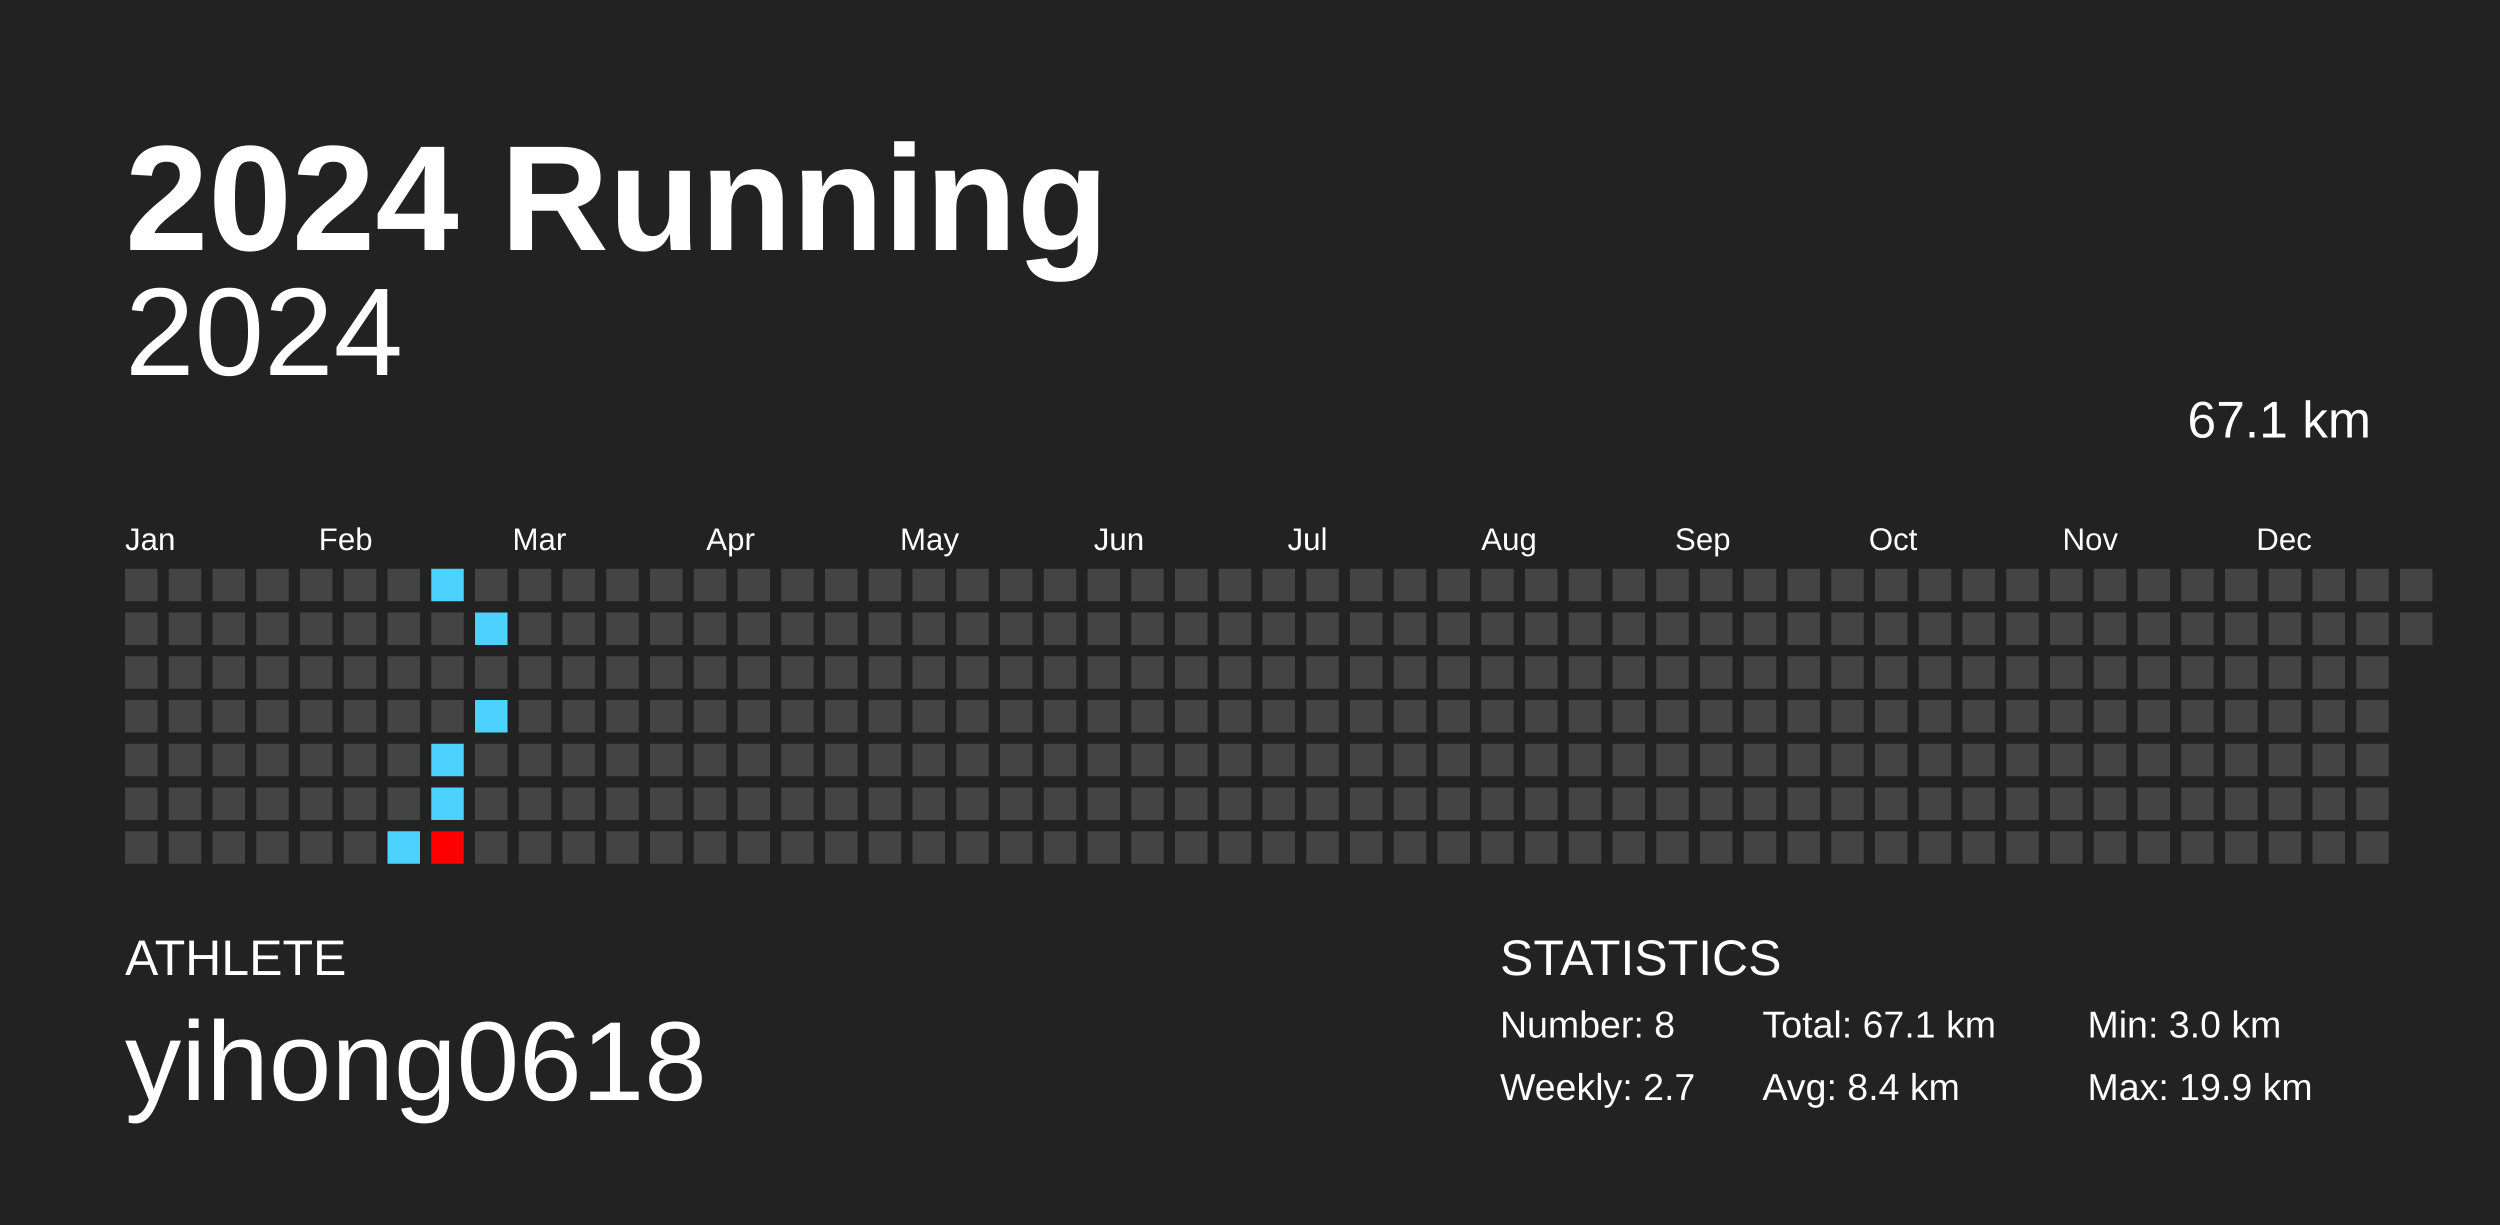
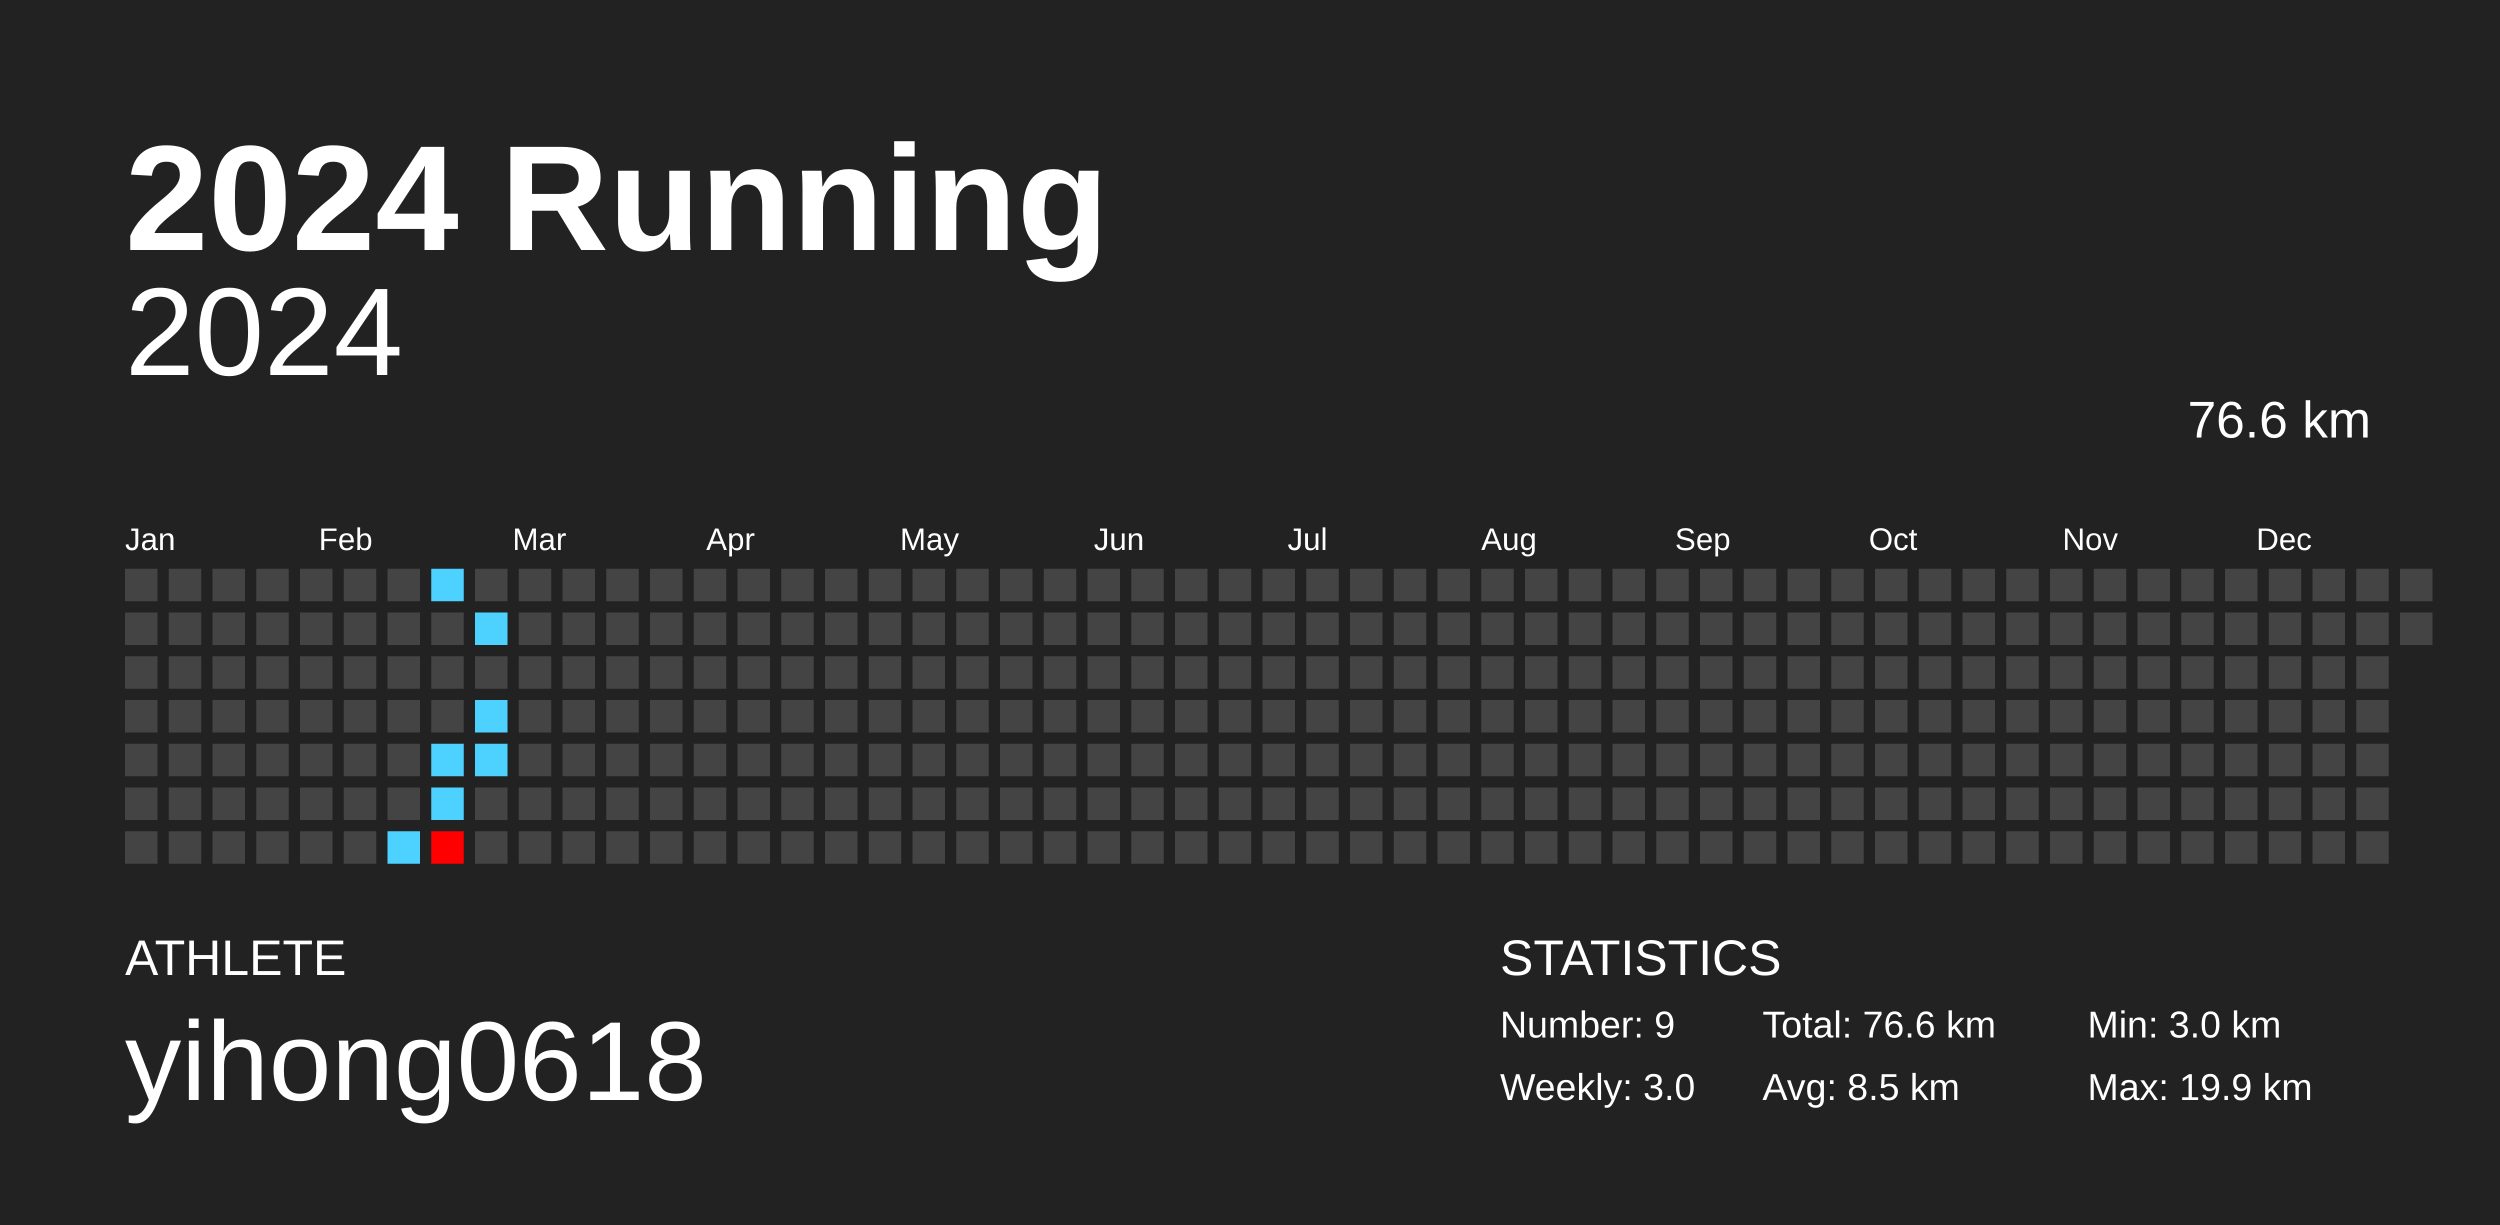
<svg xmlns="http://www.w3.org/2000/svg" baseProfile="full" height="98mm" version="1.1" viewBox="0,0,200,98" width="200mm">
  <defs />
  <rect fill="#222222" height="98" width="200" x="0" y="0" />
  <text fill="#FFFFFF" style="font-size:12px; font-family:Arial; font-weight:bold;" x="10" y="20">2024 Running</text>
  <text fill="#FFFFFF" style="font-size:4px; font-family:Arial" x="10" y="78">ATHLETE</text>
  <text fill="#FFFFFF" style="font-size:9px; font-family:Arial" x="10" y="88">yihong0618</text>
  <text fill="#FFFFFF" style="font-size:4px; font-family:Arial" x="120" y="78">STATISTICS</text>
-   <text fill="#FFFFFF" style="font-size:3px; font-family:Arial" x="120" y="83">Number: 8</text>
-   <text fill="#FFFFFF" style="font-size:3px; font-family:Arial" x="120" y="88">Weekly: 2.7</text>
-   <text fill="#FFFFFF" style="font-size:3px; font-family:Arial" x="141" y="83">Total: 67.1 km</text>
-   <text fill="#FFFFFF" style="font-size:3px; font-family:Arial" x="141" y="88">Avg: 8.4 km</text>
+   <text fill="#FFFFFF" style="font-size:3px; font-family:Arial" x="120" y="83">Number: 9</text>
+   <text fill="#FFFFFF" style="font-size:3px; font-family:Arial" x="120" y="88">Weekly: 3.0</text>
+   <text fill="#FFFFFF" style="font-size:3px; font-family:Arial" x="141" y="83">Total: 76.6 km</text>
+   <text fill="#FFFFFF" style="font-size:3px; font-family:Arial" x="141" y="88">Avg: 8.5 km</text>
  <text fill="#FFFFFF" style="font-size:3px; font-family:Arial" x="167" y="83">Min: 3.0 km</text>
  <text fill="#FFFFFF" style="font-size:3px; font-family:Arial" x="167" y="88">Max: 19.9 km</text>
  <text alignment-baseline="hanging" fill="#FFFFFF" style="font-size:10.0px; font-family:Arial;" x="10" y="30">2024</text>
-   <text alignment-baseline="hanging" fill="#FFFFFF" style="font-size:4.125px; font-family:Arial;" x="175" y="35">67.1 km</text>
+   <text alignment-baseline="hanging" fill="#FFFFFF" style="font-size:4.125px; font-family:Arial;" x="175" y="35">76.6 km</text>
  <text fill="#FFFFFF" style="font-size:2.5px; font-family:Arial" x="10.0" y="44">Jan</text>
  <text fill="#FFFFFF" style="font-size:2.5px; font-family:Arial" x="25.5" y="44">Feb</text>
  <text fill="#FFFFFF" style="font-size:2.5px; font-family:Arial" x="41.0" y="44">Mar</text>
  <text fill="#FFFFFF" style="font-size:2.5px; font-family:Arial" x="56.5" y="44">Apr</text>
  <text fill="#FFFFFF" style="font-size:2.5px; font-family:Arial" x="72.0" y="44">May</text>
  <text fill="#FFFFFF" style="font-size:2.5px; font-family:Arial" x="87.5" y="44">Jun</text>
  <text fill="#FFFFFF" style="font-size:2.5px; font-family:Arial" x="103.0" y="44">Jul</text>
  <text fill="#FFFFFF" style="font-size:2.5px; font-family:Arial" x="118.5" y="44">Aug</text>
  <text fill="#FFFFFF" style="font-size:2.5px; font-family:Arial" x="134.0" y="44">Sep</text>
  <text fill="#FFFFFF" style="font-size:2.5px; font-family:Arial" x="149.5" y="44">Oct</text>
  <text fill="#FFFFFF" style="font-size:2.5px; font-family:Arial" x="165.0" y="44">Nov</text>
  <text fill="#FFFFFF" style="font-size:2.5px; font-family:Arial" x="180.5" y="44">Dec</text>
  <rect fill="#444444" height="2.6" width="2.6" x="10.0" y="45.5" />
  <rect fill="#444444" height="2.6" width="2.6" x="10.0" y="49.0" />
  <rect fill="#444444" height="2.6" width="2.6" x="10.0" y="52.5" />
  <rect fill="#444444" height="2.6" width="2.6" x="10.0" y="56.0" />
  <rect fill="#444444" height="2.6" width="2.6" x="10.0" y="59.5" />
  <rect fill="#444444" height="2.6" width="2.6" x="10.0" y="63.0" />
  <rect fill="#444444" height="2.6" width="2.6" x="10.0" y="66.5" />
  <rect fill="#444444" height="2.6" width="2.6" x="13.5" y="45.5" />
  <rect fill="#444444" height="2.6" width="2.6" x="13.5" y="49.0" />
  <rect fill="#444444" height="2.6" width="2.6" x="13.5" y="52.5" />
  <rect fill="#444444" height="2.6" width="2.6" x="13.5" y="56.0" />
  <rect fill="#444444" height="2.6" width="2.6" x="13.5" y="59.5" />
  <rect fill="#444444" height="2.6" width="2.6" x="13.5" y="63.0" />
  <rect fill="#444444" height="2.6" width="2.6" x="13.5" y="66.5" />
  <rect fill="#444444" height="2.6" width="2.6" x="17.0" y="45.5" />
  <rect fill="#444444" height="2.6" width="2.6" x="17.0" y="49.0" />
  <rect fill="#444444" height="2.6" width="2.6" x="17.0" y="52.5" />
  <rect fill="#444444" height="2.6" width="2.6" x="17.0" y="56.0" />
  <rect fill="#444444" height="2.6" width="2.6" x="17.0" y="59.5" />
  <rect fill="#444444" height="2.6" width="2.6" x="17.0" y="63.0" />
  <rect fill="#444444" height="2.6" width="2.6" x="17.0" y="66.5" />
  <rect fill="#444444" height="2.6" width="2.6" x="20.5" y="45.5" />
  <rect fill="#444444" height="2.6" width="2.6" x="20.5" y="49.0" />
  <rect fill="#444444" height="2.6" width="2.6" x="20.5" y="52.5" />
  <rect fill="#444444" height="2.6" width="2.6" x="20.5" y="56.0" />
  <rect fill="#444444" height="2.6" width="2.6" x="20.5" y="59.5" />
  <rect fill="#444444" height="2.6" width="2.6" x="20.5" y="63.0" />
  <rect fill="#444444" height="2.6" width="2.6" x="20.5" y="66.5" />
  <rect fill="#444444" height="2.6" width="2.6" x="24.0" y="45.5" />
  <rect fill="#444444" height="2.6" width="2.6" x="24.0" y="49.0" />
  <rect fill="#444444" height="2.6" width="2.6" x="24.0" y="52.5" />
  <rect fill="#444444" height="2.6" width="2.6" x="24.0" y="56.0" />
  <rect fill="#444444" height="2.6" width="2.6" x="24.0" y="59.5" />
  <rect fill="#444444" height="2.6" width="2.6" x="24.0" y="63.0" />
  <rect fill="#444444" height="2.6" width="2.6" x="24.0" y="66.5" />
  <rect fill="#444444" height="2.6" width="2.6" x="27.5" y="45.5" />
  <rect fill="#444444" height="2.6" width="2.6" x="27.5" y="49.0" />
  <rect fill="#444444" height="2.6" width="2.6" x="27.5" y="52.5" />
  <rect fill="#444444" height="2.6" width="2.6" x="27.5" y="56.0" />
  <rect fill="#444444" height="2.6" width="2.6" x="27.5" y="59.5" />
  <rect fill="#444444" height="2.6" width="2.6" x="27.5" y="63.0" />
  <rect fill="#444444" height="2.6" width="2.6" x="27.5" y="66.5" />
  <rect fill="#444444" height="2.6" width="2.6" x="31.0" y="45.5" />
  <rect fill="#444444" height="2.6" width="2.6" x="31.0" y="49.0" />
  <rect fill="#444444" height="2.6" width="2.6" x="31.0" y="52.5" />
  <rect fill="#444444" height="2.6" width="2.6" x="31.0" y="56.0" />
  <rect fill="#444444" height="2.6" width="2.6" x="31.0" y="59.5" />
  <rect fill="#444444" height="2.6" width="2.6" x="31.0" y="63.0" />
  <rect fill="#4dd2ff" height="2.6" width="2.6" x="31.0" y="66.5" />
  <rect fill="#4dd2ff" height="2.6" width="2.6" x="34.5" y="45.5" />
  <rect fill="#444444" height="2.6" width="2.6" x="34.5" y="49.0" />
  <rect fill="#444444" height="2.6" width="2.6" x="34.5" y="52.5" />
  <rect fill="#444444" height="2.6" width="2.6" x="34.5" y="56.0" />
  <rect fill="#4dd2ff" height="2.6" width="2.6" x="34.5" y="59.5" />
  <rect fill="#4dd2ff" height="2.6" width="2.6" x="34.5" y="63.0" />
  <rect fill="red" height="2.6" width="2.6" x="34.5" y="66.5" />
  <rect fill="#444444" height="2.6" width="2.6" x="38.0" y="45.5" />
  <rect fill="#4dd2ff" height="2.6" width="2.6" x="38.0" y="49.0" />
  <rect fill="#444444" height="2.6" width="2.6" x="38.0" y="52.5" />
  <rect fill="#4dd2ff" height="2.6" width="2.6" x="38.0" y="56.0" />
-   <rect fill="#444444" height="2.6" width="2.6" x="38.0" y="59.5" />
+   <rect fill="#4dd2ff" height="2.6" width="2.6" x="38.0" y="59.5" />
  <rect fill="#444444" height="2.6" width="2.6" x="38.0" y="63.0" />
  <rect fill="#444444" height="2.6" width="2.6" x="38.0" y="66.5" />
  <rect fill="#444444" height="2.6" width="2.6" x="41.5" y="45.5" />
  <rect fill="#444444" height="2.6" width="2.6" x="41.5" y="49.0" />
  <rect fill="#444444" height="2.6" width="2.6" x="41.5" y="52.5" />
  <rect fill="#444444" height="2.6" width="2.6" x="41.5" y="56.0" />
  <rect fill="#444444" height="2.6" width="2.6" x="41.5" y="59.5" />
  <rect fill="#444444" height="2.6" width="2.6" x="41.5" y="63.0" />
  <rect fill="#444444" height="2.6" width="2.6" x="41.5" y="66.5" />
  <rect fill="#444444" height="2.6" width="2.6" x="45.0" y="45.5" />
  <rect fill="#444444" height="2.6" width="2.6" x="45.0" y="49.0" />
  <rect fill="#444444" height="2.6" width="2.6" x="45.0" y="52.5" />
  <rect fill="#444444" height="2.6" width="2.6" x="45.0" y="56.0" />
  <rect fill="#444444" height="2.6" width="2.6" x="45.0" y="59.5" />
  <rect fill="#444444" height="2.6" width="2.6" x="45.0" y="63.0" />
  <rect fill="#444444" height="2.6" width="2.6" x="45.0" y="66.5" />
  <rect fill="#444444" height="2.6" width="2.6" x="48.5" y="45.5" />
  <rect fill="#444444" height="2.6" width="2.6" x="48.5" y="49.0" />
  <rect fill="#444444" height="2.6" width="2.6" x="48.5" y="52.5" />
  <rect fill="#444444" height="2.6" width="2.6" x="48.5" y="56.0" />
  <rect fill="#444444" height="2.6" width="2.6" x="48.5" y="59.5" />
  <rect fill="#444444" height="2.6" width="2.6" x="48.5" y="63.0" />
  <rect fill="#444444" height="2.6" width="2.6" x="48.5" y="66.5" />
  <rect fill="#444444" height="2.6" width="2.6" x="52.0" y="45.5" />
  <rect fill="#444444" height="2.6" width="2.6" x="52.0" y="49.0" />
  <rect fill="#444444" height="2.6" width="2.6" x="52.0" y="52.5" />
  <rect fill="#444444" height="2.6" width="2.6" x="52.0" y="56.0" />
  <rect fill="#444444" height="2.6" width="2.6" x="52.0" y="59.5" />
  <rect fill="#444444" height="2.6" width="2.6" x="52.0" y="63.0" />
  <rect fill="#444444" height="2.6" width="2.6" x="52.0" y="66.5" />
  <rect fill="#444444" height="2.6" width="2.6" x="55.5" y="45.5" />
  <rect fill="#444444" height="2.6" width="2.6" x="55.5" y="49.0" />
  <rect fill="#444444" height="2.6" width="2.6" x="55.5" y="52.5" />
  <rect fill="#444444" height="2.6" width="2.6" x="55.5" y="56.0" />
  <rect fill="#444444" height="2.6" width="2.6" x="55.5" y="59.5" />
  <rect fill="#444444" height="2.6" width="2.6" x="55.5" y="63.0" />
  <rect fill="#444444" height="2.6" width="2.6" x="55.5" y="66.5" />
  <rect fill="#444444" height="2.6" width="2.6" x="59.0" y="45.5" />
  <rect fill="#444444" height="2.6" width="2.6" x="59.0" y="49.0" />
  <rect fill="#444444" height="2.6" width="2.6" x="59.0" y="52.5" />
  <rect fill="#444444" height="2.6" width="2.6" x="59.0" y="56.0" />
  <rect fill="#444444" height="2.6" width="2.6" x="59.0" y="59.5" />
  <rect fill="#444444" height="2.6" width="2.6" x="59.0" y="63.0" />
  <rect fill="#444444" height="2.6" width="2.6" x="59.0" y="66.5" />
  <rect fill="#444444" height="2.6" width="2.6" x="62.5" y="45.5" />
  <rect fill="#444444" height="2.6" width="2.6" x="62.5" y="49.0" />
  <rect fill="#444444" height="2.6" width="2.6" x="62.5" y="52.5" />
  <rect fill="#444444" height="2.6" width="2.6" x="62.5" y="56.0" />
  <rect fill="#444444" height="2.6" width="2.6" x="62.5" y="59.5" />
  <rect fill="#444444" height="2.6" width="2.6" x="62.5" y="63.0" />
  <rect fill="#444444" height="2.6" width="2.6" x="62.5" y="66.5" />
  <rect fill="#444444" height="2.6" width="2.6" x="66.0" y="45.5" />
  <rect fill="#444444" height="2.6" width="2.6" x="66.0" y="49.0" />
  <rect fill="#444444" height="2.6" width="2.6" x="66.0" y="52.5" />
  <rect fill="#444444" height="2.6" width="2.6" x="66.0" y="56.0" />
  <rect fill="#444444" height="2.6" width="2.6" x="66.0" y="59.5" />
  <rect fill="#444444" height="2.6" width="2.6" x="66.0" y="63.0" />
  <rect fill="#444444" height="2.6" width="2.6" x="66.0" y="66.5" />
  <rect fill="#444444" height="2.6" width="2.6" x="69.5" y="45.5" />
  <rect fill="#444444" height="2.6" width="2.6" x="69.5" y="49.0" />
  <rect fill="#444444" height="2.6" width="2.6" x="69.5" y="52.5" />
  <rect fill="#444444" height="2.6" width="2.6" x="69.5" y="56.0" />
  <rect fill="#444444" height="2.6" width="2.6" x="69.5" y="59.5" />
  <rect fill="#444444" height="2.6" width="2.6" x="69.5" y="63.0" />
  <rect fill="#444444" height="2.6" width="2.6" x="69.5" y="66.5" />
  <rect fill="#444444" height="2.6" width="2.6" x="73.0" y="45.5" />
  <rect fill="#444444" height="2.6" width="2.6" x="73.0" y="49.0" />
  <rect fill="#444444" height="2.6" width="2.6" x="73.0" y="52.5" />
  <rect fill="#444444" height="2.6" width="2.6" x="73.0" y="56.0" />
  <rect fill="#444444" height="2.6" width="2.6" x="73.0" y="59.5" />
  <rect fill="#444444" height="2.6" width="2.6" x="73.0" y="63.0" />
  <rect fill="#444444" height="2.6" width="2.6" x="73.0" y="66.5" />
  <rect fill="#444444" height="2.6" width="2.6" x="76.5" y="45.5" />
  <rect fill="#444444" height="2.6" width="2.6" x="76.5" y="49.0" />
  <rect fill="#444444" height="2.6" width="2.6" x="76.5" y="52.5" />
  <rect fill="#444444" height="2.6" width="2.6" x="76.5" y="56.0" />
  <rect fill="#444444" height="2.6" width="2.6" x="76.5" y="59.5" />
  <rect fill="#444444" height="2.6" width="2.6" x="76.5" y="63.0" />
  <rect fill="#444444" height="2.6" width="2.6" x="76.5" y="66.5" />
  <rect fill="#444444" height="2.6" width="2.6" x="80.0" y="45.5" />
  <rect fill="#444444" height="2.6" width="2.6" x="80.0" y="49.0" />
  <rect fill="#444444" height="2.6" width="2.6" x="80.0" y="52.5" />
  <rect fill="#444444" height="2.6" width="2.6" x="80.0" y="56.0" />
  <rect fill="#444444" height="2.6" width="2.6" x="80.0" y="59.5" />
  <rect fill="#444444" height="2.6" width="2.6" x="80.0" y="63.0" />
  <rect fill="#444444" height="2.6" width="2.6" x="80.0" y="66.5" />
  <rect fill="#444444" height="2.6" width="2.6" x="83.5" y="45.5" />
  <rect fill="#444444" height="2.6" width="2.6" x="83.5" y="49.0" />
  <rect fill="#444444" height="2.6" width="2.6" x="83.5" y="52.5" />
  <rect fill="#444444" height="2.6" width="2.6" x="83.5" y="56.0" />
  <rect fill="#444444" height="2.6" width="2.6" x="83.5" y="59.5" />
  <rect fill="#444444" height="2.6" width="2.6" x="83.5" y="63.0" />
  <rect fill="#444444" height="2.6" width="2.6" x="83.5" y="66.5" />
  <rect fill="#444444" height="2.6" width="2.6" x="87.0" y="45.5" />
  <rect fill="#444444" height="2.6" width="2.6" x="87.0" y="49.0" />
  <rect fill="#444444" height="2.6" width="2.6" x="87.0" y="52.5" />
  <rect fill="#444444" height="2.6" width="2.6" x="87.0" y="56.0" />
  <rect fill="#444444" height="2.6" width="2.6" x="87.0" y="59.5" />
  <rect fill="#444444" height="2.6" width="2.6" x="87.0" y="63.0" />
  <rect fill="#444444" height="2.6" width="2.6" x="87.0" y="66.5" />
  <rect fill="#444444" height="2.6" width="2.6" x="90.5" y="45.5" />
  <rect fill="#444444" height="2.6" width="2.6" x="90.5" y="49.0" />
  <rect fill="#444444" height="2.6" width="2.6" x="90.5" y="52.5" />
  <rect fill="#444444" height="2.6" width="2.6" x="90.5" y="56.0" />
  <rect fill="#444444" height="2.6" width="2.6" x="90.5" y="59.5" />
  <rect fill="#444444" height="2.6" width="2.6" x="90.5" y="63.0" />
  <rect fill="#444444" height="2.6" width="2.6" x="90.5" y="66.5" />
  <rect fill="#444444" height="2.6" width="2.6" x="94.0" y="45.5" />
  <rect fill="#444444" height="2.6" width="2.6" x="94.0" y="49.0" />
  <rect fill="#444444" height="2.6" width="2.6" x="94.0" y="52.5" />
  <rect fill="#444444" height="2.6" width="2.6" x="94.0" y="56.0" />
  <rect fill="#444444" height="2.6" width="2.6" x="94.0" y="59.5" />
  <rect fill="#444444" height="2.6" width="2.6" x="94.0" y="63.0" />
  <rect fill="#444444" height="2.6" width="2.6" x="94.0" y="66.5" />
  <rect fill="#444444" height="2.6" width="2.6" x="97.5" y="45.5" />
  <rect fill="#444444" height="2.6" width="2.6" x="97.5" y="49.0" />
  <rect fill="#444444" height="2.6" width="2.6" x="97.5" y="52.5" />
  <rect fill="#444444" height="2.6" width="2.6" x="97.5" y="56.0" />
  <rect fill="#444444" height="2.6" width="2.6" x="97.5" y="59.5" />
  <rect fill="#444444" height="2.6" width="2.6" x="97.5" y="63.0" />
  <rect fill="#444444" height="2.6" width="2.6" x="97.5" y="66.5" />
  <rect fill="#444444" height="2.6" width="2.6" x="101.0" y="45.5" />
  <rect fill="#444444" height="2.6" width="2.6" x="101.0" y="49.0" />
  <rect fill="#444444" height="2.6" width="2.6" x="101.0" y="52.5" />
  <rect fill="#444444" height="2.6" width="2.6" x="101.0" y="56.0" />
  <rect fill="#444444" height="2.6" width="2.6" x="101.0" y="59.5" />
  <rect fill="#444444" height="2.6" width="2.6" x="101.0" y="63.0" />
  <rect fill="#444444" height="2.6" width="2.6" x="101.0" y="66.5" />
  <rect fill="#444444" height="2.6" width="2.6" x="104.5" y="45.5" />
  <rect fill="#444444" height="2.6" width="2.6" x="104.5" y="49.0" />
  <rect fill="#444444" height="2.6" width="2.6" x="104.5" y="52.5" />
  <rect fill="#444444" height="2.6" width="2.6" x="104.5" y="56.0" />
  <rect fill="#444444" height="2.6" width="2.6" x="104.5" y="59.5" />
  <rect fill="#444444" height="2.6" width="2.6" x="104.5" y="63.0" />
  <rect fill="#444444" height="2.6" width="2.6" x="104.5" y="66.5" />
  <rect fill="#444444" height="2.6" width="2.6" x="108.0" y="45.5" />
  <rect fill="#444444" height="2.6" width="2.6" x="108.0" y="49.0" />
  <rect fill="#444444" height="2.6" width="2.6" x="108.0" y="52.5" />
  <rect fill="#444444" height="2.6" width="2.6" x="108.0" y="56.0" />
  <rect fill="#444444" height="2.6" width="2.6" x="108.0" y="59.5" />
  <rect fill="#444444" height="2.6" width="2.6" x="108.0" y="63.0" />
  <rect fill="#444444" height="2.6" width="2.6" x="108.0" y="66.5" />
  <rect fill="#444444" height="2.6" width="2.6" x="111.5" y="45.5" />
  <rect fill="#444444" height="2.6" width="2.6" x="111.5" y="49.0" />
  <rect fill="#444444" height="2.6" width="2.6" x="111.5" y="52.5" />
  <rect fill="#444444" height="2.6" width="2.6" x="111.5" y="56.0" />
  <rect fill="#444444" height="2.6" width="2.6" x="111.5" y="59.5" />
  <rect fill="#444444" height="2.6" width="2.6" x="111.5" y="63.0" />
  <rect fill="#444444" height="2.6" width="2.6" x="111.5" y="66.5" />
  <rect fill="#444444" height="2.6" width="2.6" x="115.0" y="45.5" />
  <rect fill="#444444" height="2.6" width="2.6" x="115.0" y="49.0" />
  <rect fill="#444444" height="2.6" width="2.6" x="115.0" y="52.5" />
  <rect fill="#444444" height="2.6" width="2.6" x="115.0" y="56.0" />
  <rect fill="#444444" height="2.6" width="2.6" x="115.0" y="59.5" />
  <rect fill="#444444" height="2.6" width="2.6" x="115.0" y="63.0" />
  <rect fill="#444444" height="2.6" width="2.6" x="115.0" y="66.5" />
  <rect fill="#444444" height="2.6" width="2.6" x="118.5" y="45.5" />
  <rect fill="#444444" height="2.6" width="2.6" x="118.5" y="49.0" />
  <rect fill="#444444" height="2.6" width="2.6" x="118.5" y="52.5" />
  <rect fill="#444444" height="2.6" width="2.6" x="118.5" y="56.0" />
  <rect fill="#444444" height="2.6" width="2.6" x="118.5" y="59.5" />
  <rect fill="#444444" height="2.6" width="2.6" x="118.5" y="63.0" />
  <rect fill="#444444" height="2.6" width="2.6" x="118.5" y="66.5" />
  <rect fill="#444444" height="2.6" width="2.6" x="122.0" y="45.5" />
  <rect fill="#444444" height="2.6" width="2.6" x="122.0" y="49.0" />
  <rect fill="#444444" height="2.6" width="2.6" x="122.0" y="52.5" />
  <rect fill="#444444" height="2.6" width="2.6" x="122.0" y="56.0" />
  <rect fill="#444444" height="2.6" width="2.6" x="122.0" y="59.5" />
  <rect fill="#444444" height="2.6" width="2.6" x="122.0" y="63.0" />
  <rect fill="#444444" height="2.6" width="2.6" x="122.0" y="66.5" />
  <rect fill="#444444" height="2.6" width="2.6" x="125.5" y="45.5" />
  <rect fill="#444444" height="2.6" width="2.6" x="125.5" y="49.0" />
  <rect fill="#444444" height="2.6" width="2.6" x="125.5" y="52.5" />
  <rect fill="#444444" height="2.6" width="2.6" x="125.5" y="56.0" />
  <rect fill="#444444" height="2.6" width="2.6" x="125.5" y="59.5" />
  <rect fill="#444444" height="2.6" width="2.6" x="125.5" y="63.0" />
  <rect fill="#444444" height="2.6" width="2.6" x="125.5" y="66.5" />
  <rect fill="#444444" height="2.6" width="2.6" x="129.0" y="45.5" />
  <rect fill="#444444" height="2.6" width="2.6" x="129.0" y="49.0" />
  <rect fill="#444444" height="2.6" width="2.6" x="129.0" y="52.5" />
  <rect fill="#444444" height="2.6" width="2.6" x="129.0" y="56.0" />
  <rect fill="#444444" height="2.6" width="2.6" x="129.0" y="59.5" />
  <rect fill="#444444" height="2.6" width="2.6" x="129.0" y="63.0" />
  <rect fill="#444444" height="2.6" width="2.6" x="129.0" y="66.5" />
  <rect fill="#444444" height="2.6" width="2.6" x="132.5" y="45.5" />
  <rect fill="#444444" height="2.6" width="2.6" x="132.5" y="49.0" />
  <rect fill="#444444" height="2.6" width="2.6" x="132.5" y="52.5" />
  <rect fill="#444444" height="2.6" width="2.6" x="132.5" y="56.0" />
  <rect fill="#444444" height="2.6" width="2.6" x="132.5" y="59.5" />
  <rect fill="#444444" height="2.6" width="2.6" x="132.5" y="63.0" />
  <rect fill="#444444" height="2.6" width="2.6" x="132.5" y="66.5" />
  <rect fill="#444444" height="2.6" width="2.6" x="136.0" y="45.5" />
  <rect fill="#444444" height="2.6" width="2.6" x="136.0" y="49.0" />
  <rect fill="#444444" height="2.6" width="2.6" x="136.0" y="52.5" />
  <rect fill="#444444" height="2.6" width="2.6" x="136.0" y="56.0" />
  <rect fill="#444444" height="2.6" width="2.6" x="136.0" y="59.5" />
  <rect fill="#444444" height="2.6" width="2.6" x="136.0" y="63.0" />
  <rect fill="#444444" height="2.6" width="2.6" x="136.0" y="66.5" />
  <rect fill="#444444" height="2.6" width="2.6" x="139.5" y="45.5" />
  <rect fill="#444444" height="2.6" width="2.6" x="139.5" y="49.0" />
  <rect fill="#444444" height="2.6" width="2.6" x="139.5" y="52.5" />
  <rect fill="#444444" height="2.6" width="2.6" x="139.5" y="56.0" />
  <rect fill="#444444" height="2.6" width="2.6" x="139.5" y="59.5" />
  <rect fill="#444444" height="2.6" width="2.6" x="139.5" y="63.0" />
  <rect fill="#444444" height="2.6" width="2.6" x="139.5" y="66.5" />
  <rect fill="#444444" height="2.6" width="2.6" x="143.0" y="45.5" />
  <rect fill="#444444" height="2.6" width="2.6" x="143.0" y="49.0" />
  <rect fill="#444444" height="2.6" width="2.6" x="143.0" y="52.5" />
  <rect fill="#444444" height="2.6" width="2.6" x="143.0" y="56.0" />
  <rect fill="#444444" height="2.6" width="2.6" x="143.0" y="59.5" />
  <rect fill="#444444" height="2.6" width="2.6" x="143.0" y="63.0" />
  <rect fill="#444444" height="2.6" width="2.6" x="143.0" y="66.5" />
  <rect fill="#444444" height="2.6" width="2.6" x="146.5" y="45.5" />
  <rect fill="#444444" height="2.6" width="2.6" x="146.5" y="49.0" />
  <rect fill="#444444" height="2.6" width="2.6" x="146.5" y="52.5" />
  <rect fill="#444444" height="2.6" width="2.6" x="146.5" y="56.0" />
  <rect fill="#444444" height="2.6" width="2.6" x="146.5" y="59.5" />
  <rect fill="#444444" height="2.6" width="2.6" x="146.5" y="63.0" />
  <rect fill="#444444" height="2.6" width="2.6" x="146.5" y="66.5" />
  <rect fill="#444444" height="2.6" width="2.6" x="150.0" y="45.5" />
  <rect fill="#444444" height="2.6" width="2.6" x="150.0" y="49.0" />
  <rect fill="#444444" height="2.6" width="2.6" x="150.0" y="52.5" />
  <rect fill="#444444" height="2.6" width="2.6" x="150.0" y="56.0" />
  <rect fill="#444444" height="2.6" width="2.6" x="150.0" y="59.5" />
  <rect fill="#444444" height="2.6" width="2.6" x="150.0" y="63.0" />
  <rect fill="#444444" height="2.6" width="2.6" x="150.0" y="66.5" />
  <rect fill="#444444" height="2.6" width="2.6" x="153.5" y="45.5" />
  <rect fill="#444444" height="2.6" width="2.6" x="153.5" y="49.0" />
  <rect fill="#444444" height="2.6" width="2.6" x="153.5" y="52.5" />
  <rect fill="#444444" height="2.6" width="2.6" x="153.5" y="56.0" />
  <rect fill="#444444" height="2.6" width="2.6" x="153.5" y="59.5" />
  <rect fill="#444444" height="2.6" width="2.6" x="153.5" y="63.0" />
  <rect fill="#444444" height="2.6" width="2.6" x="153.5" y="66.5" />
  <rect fill="#444444" height="2.6" width="2.6" x="157.0" y="45.5" />
  <rect fill="#444444" height="2.6" width="2.6" x="157.0" y="49.0" />
  <rect fill="#444444" height="2.6" width="2.6" x="157.0" y="52.5" />
  <rect fill="#444444" height="2.6" width="2.6" x="157.0" y="56.0" />
  <rect fill="#444444" height="2.6" width="2.6" x="157.0" y="59.5" />
  <rect fill="#444444" height="2.6" width="2.6" x="157.0" y="63.0" />
  <rect fill="#444444" height="2.6" width="2.6" x="157.0" y="66.5" />
  <rect fill="#444444" height="2.6" width="2.6" x="160.5" y="45.5" />
  <rect fill="#444444" height="2.6" width="2.6" x="160.5" y="49.0" />
  <rect fill="#444444" height="2.6" width="2.6" x="160.5" y="52.5" />
  <rect fill="#444444" height="2.6" width="2.6" x="160.5" y="56.0" />
  <rect fill="#444444" height="2.6" width="2.6" x="160.5" y="59.5" />
  <rect fill="#444444" height="2.6" width="2.6" x="160.5" y="63.0" />
  <rect fill="#444444" height="2.6" width="2.6" x="160.5" y="66.5" />
  <rect fill="#444444" height="2.6" width="2.6" x="164.0" y="45.5" />
  <rect fill="#444444" height="2.6" width="2.6" x="164.0" y="49.0" />
  <rect fill="#444444" height="2.6" width="2.6" x="164.0" y="52.5" />
  <rect fill="#444444" height="2.6" width="2.6" x="164.0" y="56.0" />
  <rect fill="#444444" height="2.6" width="2.6" x="164.0" y="59.5" />
  <rect fill="#444444" height="2.6" width="2.6" x="164.0" y="63.0" />
  <rect fill="#444444" height="2.6" width="2.6" x="164.0" y="66.5" />
  <rect fill="#444444" height="2.6" width="2.6" x="167.5" y="45.5" />
  <rect fill="#444444" height="2.6" width="2.6" x="167.5" y="49.0" />
  <rect fill="#444444" height="2.6" width="2.6" x="167.5" y="52.5" />
  <rect fill="#444444" height="2.6" width="2.6" x="167.5" y="56.0" />
  <rect fill="#444444" height="2.6" width="2.6" x="167.5" y="59.5" />
  <rect fill="#444444" height="2.6" width="2.6" x="167.5" y="63.0" />
  <rect fill="#444444" height="2.6" width="2.6" x="167.5" y="66.5" />
  <rect fill="#444444" height="2.6" width="2.6" x="171.0" y="45.5" />
  <rect fill="#444444" height="2.6" width="2.6" x="171.0" y="49.0" />
  <rect fill="#444444" height="2.6" width="2.6" x="171.0" y="52.5" />
  <rect fill="#444444" height="2.6" width="2.6" x="171.0" y="56.0" />
  <rect fill="#444444" height="2.6" width="2.6" x="171.0" y="59.5" />
  <rect fill="#444444" height="2.6" width="2.6" x="171.0" y="63.0" />
  <rect fill="#444444" height="2.6" width="2.6" x="171.0" y="66.5" />
  <rect fill="#444444" height="2.6" width="2.6" x="174.5" y="45.5" />
  <rect fill="#444444" height="2.6" width="2.6" x="174.5" y="49.0" />
  <rect fill="#444444" height="2.6" width="2.6" x="174.5" y="52.5" />
  <rect fill="#444444" height="2.6" width="2.6" x="174.5" y="56.0" />
  <rect fill="#444444" height="2.6" width="2.6" x="174.5" y="59.5" />
  <rect fill="#444444" height="2.6" width="2.6" x="174.5" y="63.0" />
  <rect fill="#444444" height="2.6" width="2.6" x="174.5" y="66.5" />
  <rect fill="#444444" height="2.6" width="2.6" x="178.0" y="45.5" />
  <rect fill="#444444" height="2.6" width="2.6" x="178.0" y="49.0" />
  <rect fill="#444444" height="2.6" width="2.6" x="178.0" y="52.5" />
  <rect fill="#444444" height="2.6" width="2.6" x="178.0" y="56.0" />
  <rect fill="#444444" height="2.6" width="2.6" x="178.0" y="59.5" />
  <rect fill="#444444" height="2.6" width="2.6" x="178.0" y="63.0" />
  <rect fill="#444444" height="2.6" width="2.6" x="178.0" y="66.5" />
  <rect fill="#444444" height="2.6" width="2.6" x="181.5" y="45.5" />
  <rect fill="#444444" height="2.6" width="2.6" x="181.5" y="49.0" />
  <rect fill="#444444" height="2.6" width="2.6" x="181.5" y="52.5" />
  <rect fill="#444444" height="2.6" width="2.6" x="181.5" y="56.0" />
  <rect fill="#444444" height="2.6" width="2.6" x="181.5" y="59.5" />
  <rect fill="#444444" height="2.6" width="2.6" x="181.5" y="63.0" />
  <rect fill="#444444" height="2.6" width="2.6" x="181.5" y="66.5" />
  <rect fill="#444444" height="2.6" width="2.6" x="185.0" y="45.5" />
  <rect fill="#444444" height="2.6" width="2.6" x="185.0" y="49.0" />
  <rect fill="#444444" height="2.6" width="2.6" x="185.0" y="52.5" />
  <rect fill="#444444" height="2.6" width="2.6" x="185.0" y="56.0" />
  <rect fill="#444444" height="2.6" width="2.6" x="185.0" y="59.5" />
  <rect fill="#444444" height="2.6" width="2.6" x="185.0" y="63.0" />
  <rect fill="#444444" height="2.6" width="2.6" x="185.0" y="66.5" />
  <rect fill="#444444" height="2.6" width="2.6" x="188.5" y="45.5" />
  <rect fill="#444444" height="2.6" width="2.6" x="188.5" y="49.0" />
  <rect fill="#444444" height="2.6" width="2.6" x="188.5" y="52.5" />
  <rect fill="#444444" height="2.6" width="2.6" x="188.5" y="56.0" />
  <rect fill="#444444" height="2.6" width="2.6" x="188.5" y="59.5" />
  <rect fill="#444444" height="2.6" width="2.6" x="188.5" y="63.0" />
  <rect fill="#444444" height="2.6" width="2.6" x="188.5" y="66.5" />
  <rect fill="#444444" height="2.6" width="2.6" x="192.0" y="45.5" />
  <rect fill="#444444" height="2.6" width="2.6" x="192.0" y="49.0" />
</svg>
